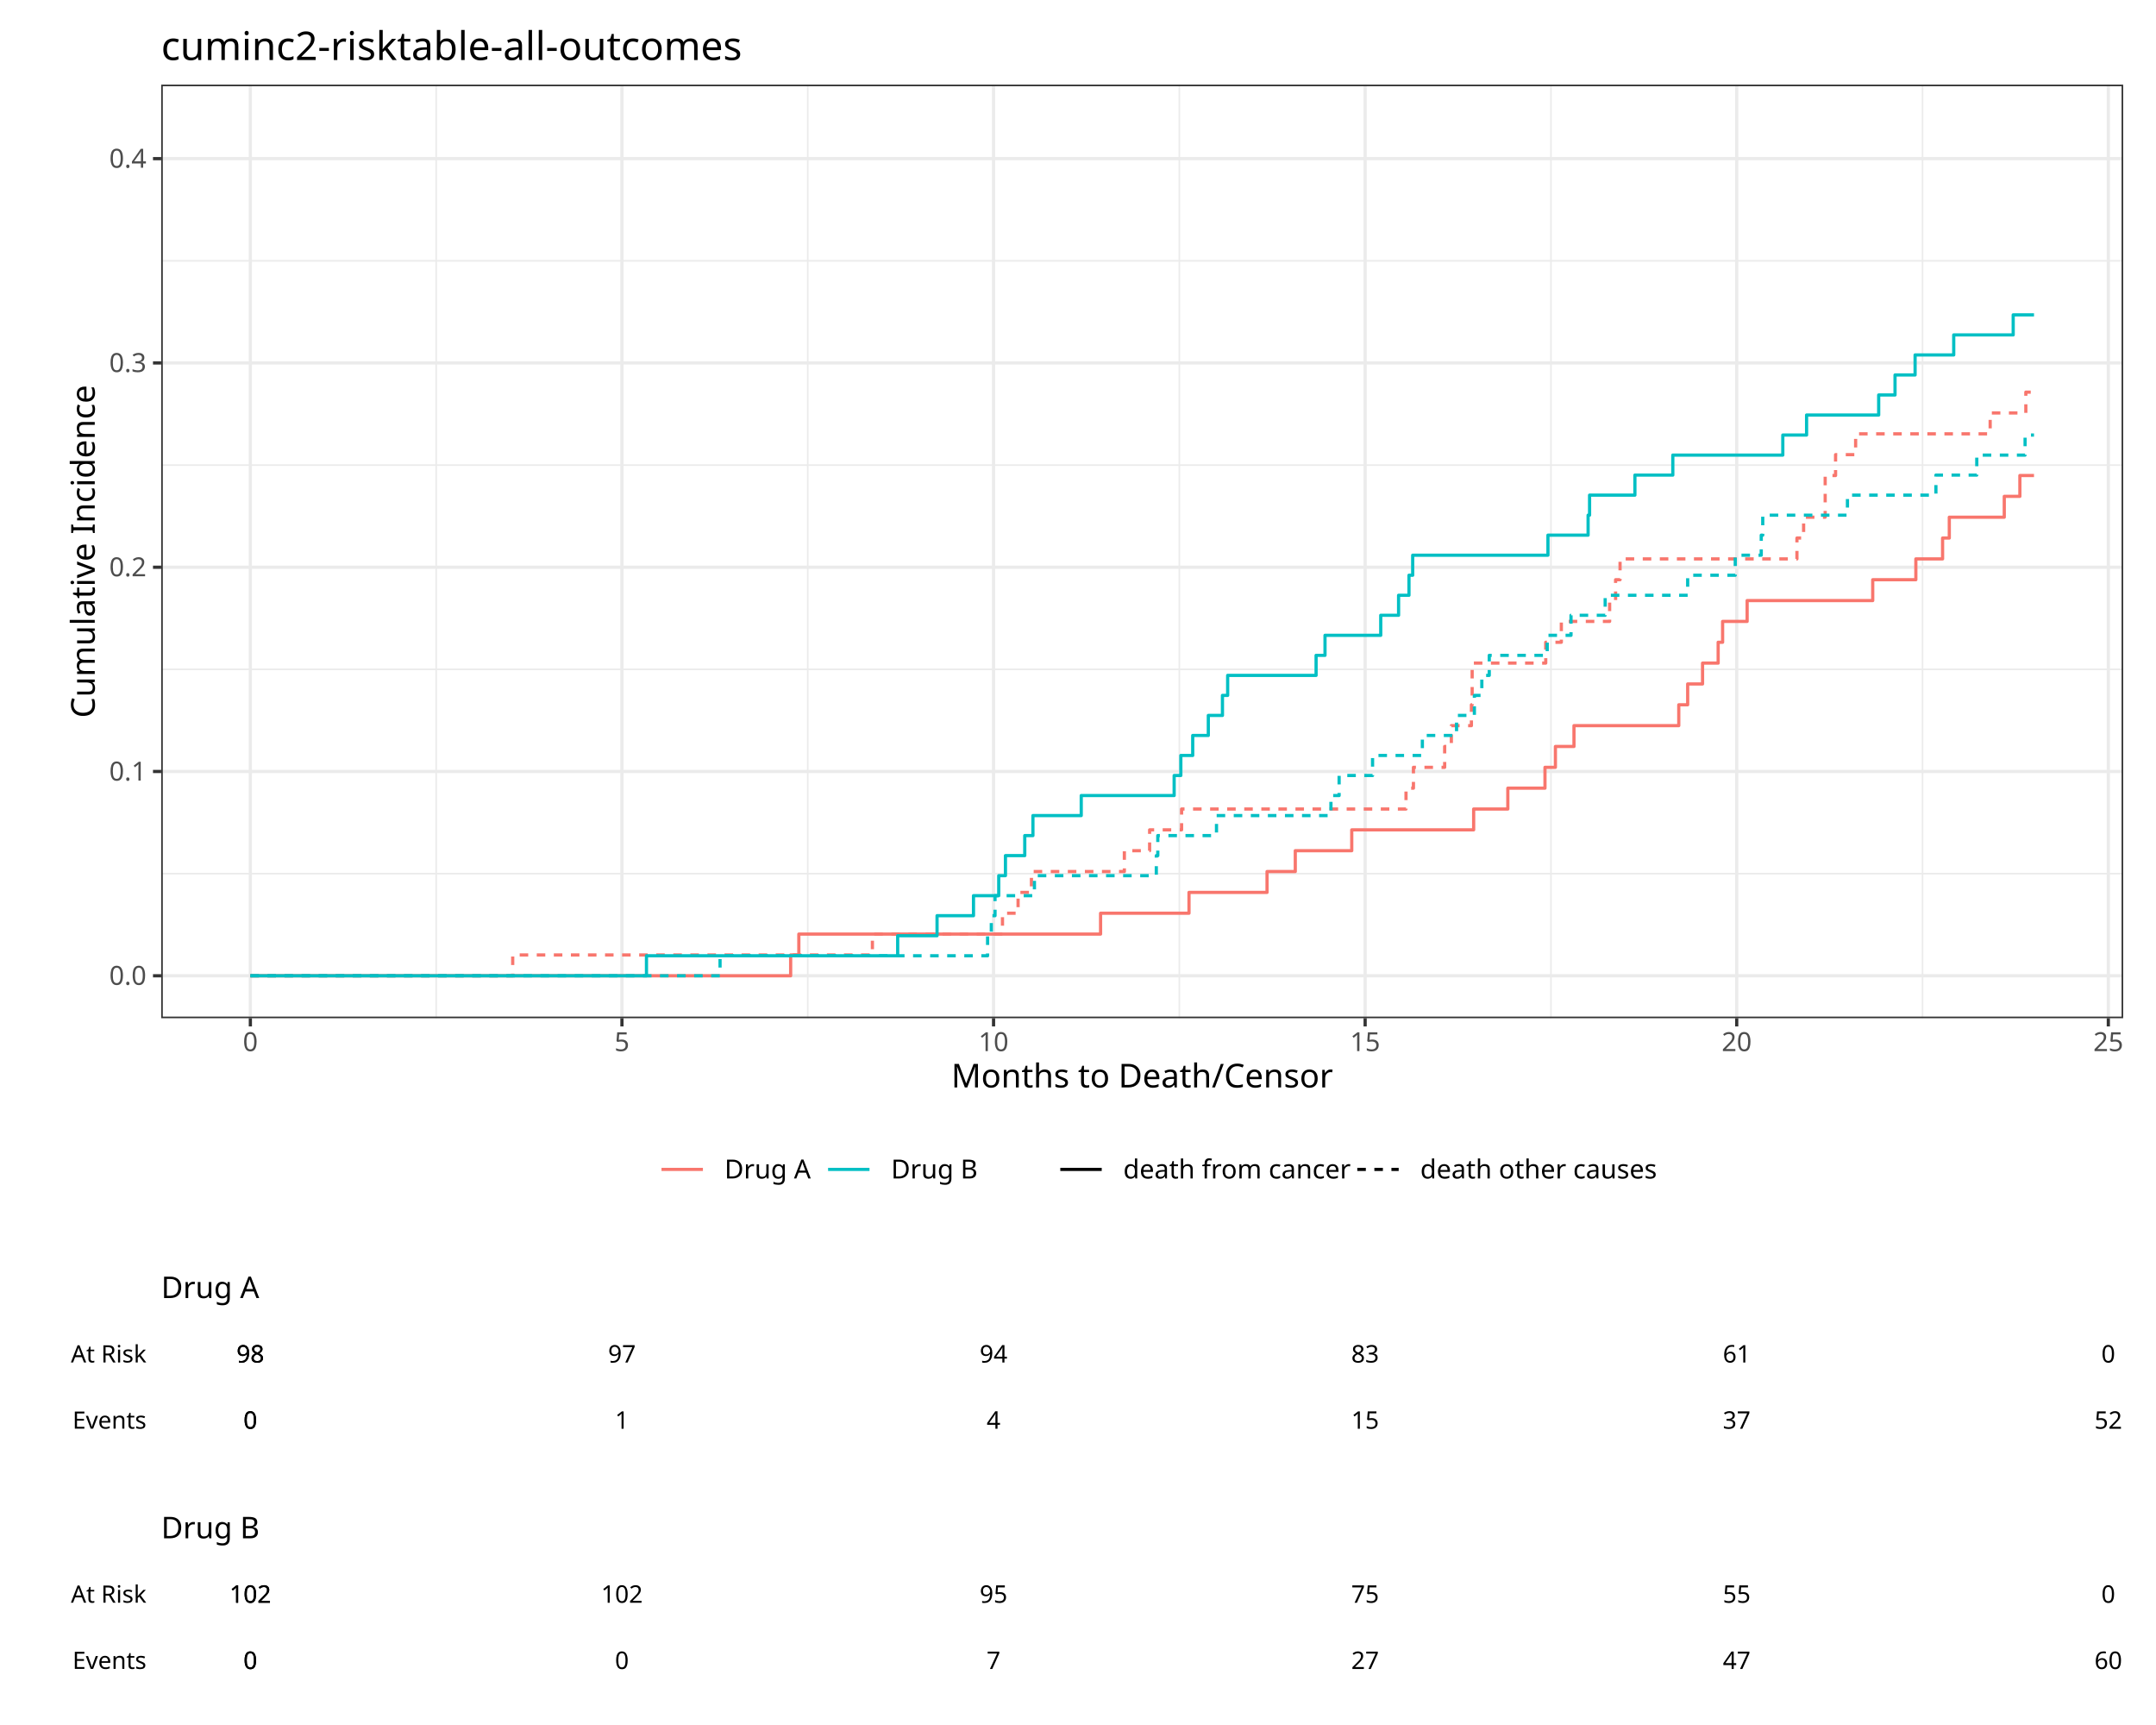
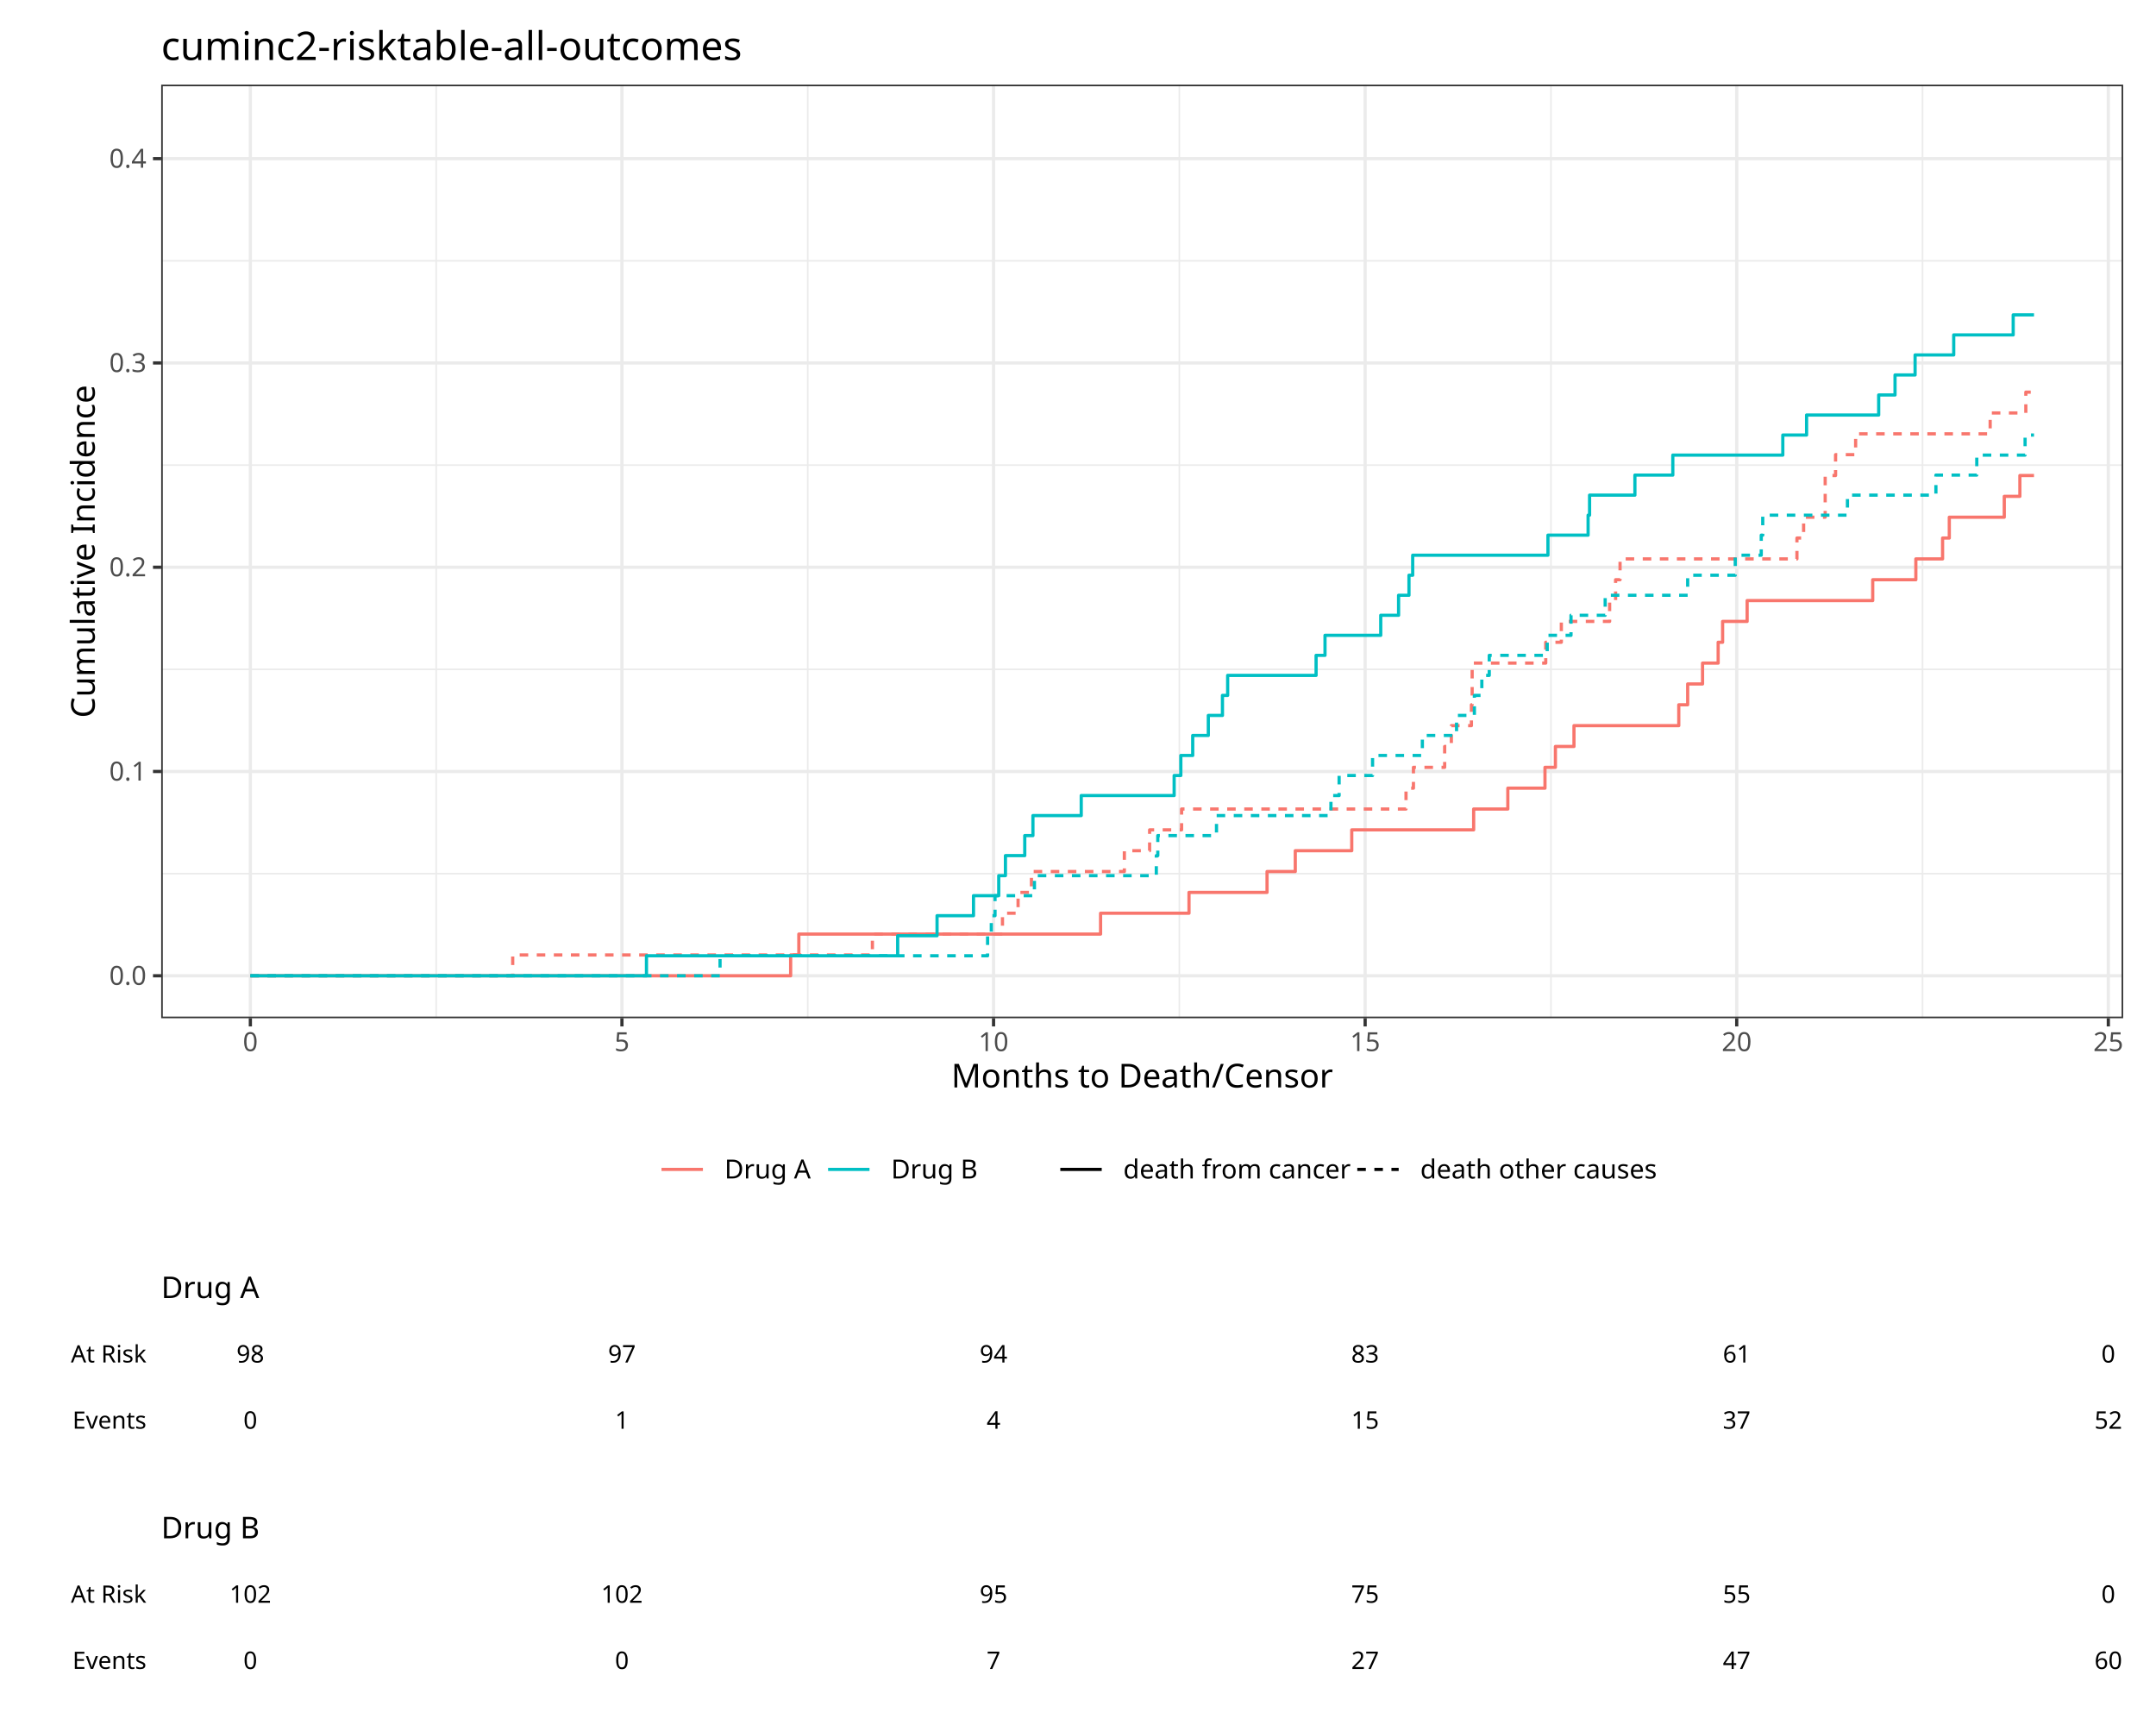
<svg xmlns="http://www.w3.org/2000/svg" class="svglite" data-engine-version="2.0" width="720.00pt" height="576.00pt" viewBox="0 0 720.00 576.00">
  <defs>
    <style type="text/css">
    .svglite line, .svglite polyline, .svglite polygon, .svglite path, .svglite rect, .svglite circle {
      fill: none;
      stroke: #000000;
      stroke-linecap: round;
      stroke-linejoin: round;
      stroke-miterlimit: 10.00;
    }
  </style>
  </defs>
  <rect width="100%" height="100%" style="stroke: none; fill: #FFFFFF;" />
  <defs>
    <clipPath id="cpMC4wMHw3MjAuMDB8MC4wMHw1NzYuMDA=">
      <rect x="0.00" y="0.00" width="720.00" height="576.00" />
    </clipPath>
  </defs>
  <g clip-path="url(#cpMC4wMHw3MjAuMDB8MC4wMHw1NzYuMDA=)">
    <rect x="0.00" y="0.00" width="720.00" height="576.00" style="stroke-width: 1.07; stroke: #FFFFFF; fill: #FFFFFF;" />
  </g>
  <defs>
    <clipPath id="cpNS40OHw3MTQuNTJ8NS40OHw0MTAuMDg=">
      <rect x="5.48" y="5.48" width="709.04" height="404.60" />
    </clipPath>
  </defs>
  <g clip-path="url(#cpNS40OHw3MTQuNTJ8NS40OHw0MTAuMDg=)">
    <rect x="5.48" y="5.48" width="709.04" height="404.60" style="stroke-width: 1.07; stroke: #FFFFFF; fill: #FFFFFF;" />
  </g>
  <g clip-path="url(#cpMC4wMHw3MjAuMDB8MC4wMHw1NzYuMDA=)">
</g>
  <defs>
    <clipPath id="cpNS40OHw3MTQuNTJ8NDEwLjA4fDQ5MC4zMA==">
      <rect x="5.48" y="410.08" width="709.04" height="80.22" />
    </clipPath>
  </defs>
  <g clip-path="url(#cpNS40OHw3MTQuNTJ8NDEwLjA4fDQ5MC4zMA==)">
    <rect x="5.48" y="410.08" width="709.04" height="80.22" style="stroke-width: 1.07; stroke: #FFFFFF; fill: #FFFFFF;" />
  </g>
  <g clip-path="url(#cpMC4wMHw3MjAuMDB8MC4wMHw1NzYuMDA=)">
</g>
  <defs>
    <clipPath id="cpNS40OHw3MTQuNTJ8NDkwLjMwfDU3MC41Mg==">
      <rect x="5.48" y="490.30" width="709.04" height="80.22" />
    </clipPath>
  </defs>
  <g clip-path="url(#cpNS40OHw3MTQuNTJ8NDkwLjMwfDU3MC41Mg==)">
    <rect x="5.48" y="490.30" width="709.04" height="80.22" style="stroke-width: 1.07; stroke: #FFFFFF; fill: #FFFFFF;" />
  </g>
  <g clip-path="url(#cpMC4wMHw3MjAuMDB8MC4wMHw1NzYuMDA=)">
</g>
  <defs>
    <clipPath id="cpMTAuOTZ8NzA5LjA0fDEwLjk2fDQwNC42MA==">
      <rect x="10.96" y="10.96" width="698.08" height="393.64" />
    </clipPath>
  </defs>
  <g clip-path="url(#cpMTAuOTZ8NzA5LjA0fDEwLjk2fDQwNC42MA==)">
</g>
  <g clip-path="url(#cpMC4wMHw3MjAuMDB8MC4wMHw1NzYuMDA=)">
</g>
  <g clip-path="url(#cpNS40OHw3MTQuNTJ8NS40OHw0MTAuMDg=)">
    <rect x="5.48" y="5.48" width="709.04" height="404.60" style="stroke-width: 1.07; stroke: #FFFFFF; fill: #FFFFFF;" />
  </g>
  <defs>
    <clipPath id="cpNTMuODN8NzA5LjA0fDI4LjI2fDM0MC4wMA==">
      <rect x="53.83" y="28.26" width="655.21" height="311.73" />
    </clipPath>
  </defs>
  <g clip-path="url(#cpNTMuODN8NzA5LjA0fDI4LjI2fDM0MC4wMA==)">
    <rect x="53.83" y="28.26" width="655.21" height="311.73" style="stroke-width: 1.07; stroke: none; fill: #FFFFFF;" />
    <polyline points="53.83,291.72 709.04,291.72 " style="stroke-width: 0.53; stroke: #EBEBEB; stroke-linecap: butt;" />
    <polyline points="53.83,223.51 709.04,223.51 " style="stroke-width: 0.53; stroke: #EBEBEB; stroke-linecap: butt;" />
    <polyline points="53.83,155.30 709.04,155.30 " style="stroke-width: 0.53; stroke: #EBEBEB; stroke-linecap: butt;" />
    <polyline points="53.83,87.09 709.04,87.09 " style="stroke-width: 0.53; stroke: #EBEBEB; stroke-linecap: butt;" />
    <polyline points="145.66,340.00 145.66,28.26 " style="stroke-width: 0.53; stroke: #EBEBEB; stroke-linecap: butt;" />
    <polyline points="269.75,340.00 269.75,28.26 " style="stroke-width: 0.53; stroke: #EBEBEB; stroke-linecap: butt;" />
    <polyline points="393.84,340.00 393.84,28.26 " style="stroke-width: 0.53; stroke: #EBEBEB; stroke-linecap: butt;" />
    <polyline points="517.94,340.00 517.94,28.26 " style="stroke-width: 0.53; stroke: #EBEBEB; stroke-linecap: butt;" />
    <polyline points="642.03,340.00 642.03,28.26 " style="stroke-width: 0.53; stroke: #EBEBEB; stroke-linecap: butt;" />
    <polyline points="53.83,325.83 709.04,325.83 " style="stroke-width: 1.07; stroke: #EBEBEB; stroke-linecap: butt;" />
    <polyline points="53.83,257.61 709.04,257.61 " style="stroke-width: 1.07; stroke: #EBEBEB; stroke-linecap: butt;" />
    <polyline points="53.83,189.40 709.04,189.40 " style="stroke-width: 1.07; stroke: #EBEBEB; stroke-linecap: butt;" />
    <polyline points="53.83,121.19 709.04,121.19 " style="stroke-width: 1.07; stroke: #EBEBEB; stroke-linecap: butt;" />
    <polyline points="53.83,52.98 709.04,52.98 " style="stroke-width: 1.07; stroke: #EBEBEB; stroke-linecap: butt;" />
    <polyline points="83.61,340.00 83.61,28.26 " style="stroke-width: 1.07; stroke: #EBEBEB; stroke-linecap: butt;" />
    <polyline points="207.70,340.00 207.70,28.26 " style="stroke-width: 1.07; stroke: #EBEBEB; stroke-linecap: butt;" />
    <polyline points="331.80,340.00 331.80,28.26 " style="stroke-width: 1.07; stroke: #EBEBEB; stroke-linecap: butt;" />
    <polyline points="455.89,340.00 455.89,28.26 " style="stroke-width: 1.07; stroke: #EBEBEB; stroke-linecap: butt;" />
    <polyline points="579.98,340.00 579.98,28.26 " style="stroke-width: 1.07; stroke: #EBEBEB; stroke-linecap: butt;" />
    <polyline points="704.08,340.00 704.08,28.26 " style="stroke-width: 1.07; stroke: #EBEBEB; stroke-linecap: butt;" />
    <polyline points="83.61,325.83 171.22,325.83 171.22,325.83 264.04,325.83 264.04,318.87 266.77,318.87 266.77,311.90 291.34,311.90 291.34,311.90 334.78,311.90 334.78,311.90 339.99,311.90 339.99,311.90 344.45,311.90 344.45,311.90 367.54,311.90 367.54,304.94 375.48,304.94 375.48,304.94 383.92,304.94 383.92,304.94 394.59,304.94 394.59,304.94 397.07,304.94 397.07,297.98 423.13,297.98 423.13,291.02 432.56,291.02 432.56,284.06 451.42,284.06 451.42,277.10 469.54,277.10 469.54,277.10 472.02,277.10 472.02,277.10 482.45,277.10 482.45,277.10 484.68,277.10 484.68,277.10 491.38,277.10 491.38,277.10 491.63,277.10 491.63,277.10 492.13,277.10 492.13,270.14 503.54,270.14 503.54,263.18 515.95,263.18 515.95,256.22 516.20,256.22 516.20,256.22 519.43,256.22 519.43,249.26 521.41,249.26 521.41,249.26 525.63,249.26 525.63,242.30 537.54,242.30 537.54,242.30 539.53,242.30 539.53,242.30 541.02,242.30 541.02,242.30 560.63,242.30 560.63,235.34 563.60,235.34 563.60,228.38 568.57,228.38 568.57,221.42 573.78,221.42 573.78,214.46 575.27,214.46 575.27,207.50 583.46,207.50 583.46,200.54 600.09,200.54 600.09,200.54 602.32,200.54 602.32,200.54 609.52,200.54 609.52,200.54 612.99,200.54 612.99,200.54 619.69,200.54 619.69,200.54 625.40,200.54 625.40,193.58 639.80,193.58 639.80,186.62 648.73,186.62 648.73,179.66 650.97,179.66 650.97,172.70 664.62,172.70 664.62,172.70 669.33,172.70 669.33,165.74 674.54,165.74 674.54,158.78 676.53,158.78 676.53,158.78 679.26,158.78 679.26,158.78 " style="stroke-width: 1.07; stroke: #F8766D; stroke-linecap: butt;" />
    <polyline points="83.61,325.83 171.22,325.83 171.22,318.87 264.04,318.87 264.04,318.87 266.77,318.87 266.77,318.87 291.34,318.87 291.34,311.90 334.78,311.90 334.78,304.94 339.99,304.94 339.99,297.98 344.45,297.98 344.45,291.02 367.54,291.02 367.54,291.02 375.48,291.02 375.48,284.06 383.92,284.06 383.92,277.10 394.59,277.10 394.59,270.14 397.07,270.14 397.07,270.14 423.13,270.14 423.13,270.14 432.56,270.14 432.56,270.14 451.42,270.14 451.42,270.14 469.54,270.14 469.54,263.18 472.02,263.18 472.02,256.22 482.45,256.22 482.45,249.26 484.68,249.26 484.68,242.30 491.38,242.30 491.38,235.34 491.63,235.34 491.63,221.42 492.13,221.42 492.13,221.42 503.54,221.42 503.54,221.42 515.95,221.42 515.95,221.42 516.20,221.42 516.20,214.46 519.43,214.46 519.43,214.46 521.41,214.46 521.41,207.50 525.63,207.50 525.63,207.50 537.54,207.50 537.54,200.54 539.53,200.54 539.53,193.58 541.02,193.58 541.02,186.62 560.63,186.62 560.63,186.62 563.60,186.62 563.60,186.62 568.57,186.62 568.57,186.62 573.78,186.62 573.78,186.62 575.27,186.62 575.27,186.62 583.46,186.62 583.46,186.62 600.09,186.62 600.09,179.66 602.32,179.66 602.32,172.70 609.52,172.70 609.52,158.78 612.99,158.78 612.99,151.82 619.69,151.82 619.69,144.86 625.40,144.86 625.40,144.86 639.80,144.86 639.80,144.86 648.73,144.86 648.73,144.86 650.97,144.86 650.97,144.86 664.62,144.86 664.62,137.90 669.33,137.90 669.33,137.90 674.54,137.90 674.54,137.90 676.53,137.90 676.53,130.94 679.26,130.94 679.26,130.94 " style="stroke-width: 1.07; stroke: #F8766D; stroke-dasharray: 2.85,2.85; stroke-linecap: butt;" />
    <polyline points="83.61,325.83 215.89,325.83 215.89,319.14 240.46,319.14 240.46,319.14 299.78,319.14 299.78,312.45 312.93,312.45 312.93,305.76 325.10,305.76 325.10,299.08 329.81,299.08 329.81,299.08 331.05,299.08 331.05,299.08 332.29,299.08 332.29,299.08 333.53,299.08 333.53,292.39 335.77,292.39 335.77,285.70 342.22,285.70 342.22,279.01 344.95,279.01 344.95,272.33 345.45,272.33 345.45,272.33 361.08,272.33 361.08,265.64 386.15,265.64 386.15,265.64 386.65,265.64 386.65,265.64 392.11,265.64 392.11,258.95 394.34,258.95 394.34,252.26 398.31,252.26 398.31,245.58 403.52,245.58 403.52,238.89 406.25,238.89 406.25,238.89 408.24,238.89 408.24,232.20 409.98,232.20 409.98,225.52 439.51,225.52 439.51,218.83 442.49,218.83 442.49,212.14 444.47,212.14 444.47,212.14 447.20,212.14 447.20,212.14 458.37,212.14 458.37,212.14 461.10,212.14 461.10,205.45 467.06,205.45 467.06,198.77 470.53,198.77 470.53,192.08 471.77,192.08 471.77,185.39 475.00,185.39 475.00,185.39 486.42,185.39 486.42,185.39 492.37,185.39 492.37,185.39 494.86,185.39 494.86,185.39 497.34,185.39 497.34,185.39 516.70,185.39 516.70,185.39 516.94,185.39 516.94,178.70 524.64,178.70 524.64,178.70 530.35,178.70 530.35,172.02 530.84,172.02 530.84,165.33 536.05,165.33 536.05,165.33 545.98,165.33 545.98,158.64 558.64,158.64 558.64,151.96 563.60,151.96 563.60,151.96 579.49,151.96 579.49,151.96 588.17,151.96 588.17,151.96 588.67,151.96 588.67,151.96 595.37,151.96 595.37,145.27 603.31,145.27 603.31,138.58 616.96,138.58 616.96,138.58 627.39,138.58 627.39,131.89 632.85,131.89 632.85,125.21 639.55,125.21 639.55,118.52 646.50,118.52 646.50,118.52 652.45,118.52 652.45,111.83 660.15,111.83 660.15,111.83 672.31,111.83 672.31,105.14 676.28,105.14 676.28,105.14 679.26,105.14 679.26,105.14 " style="stroke-width: 1.07; stroke: #00BFC4; stroke-linecap: butt;" />
    <polyline points="83.61,325.83 215.89,325.83 215.89,325.83 240.46,325.83 240.46,319.14 299.78,319.14 299.78,319.14 312.93,319.14 312.93,319.14 325.10,319.14 325.10,319.14 329.81,319.14 329.81,312.45 331.05,312.45 331.05,305.76 332.29,305.76 332.29,299.08 333.53,299.08 333.53,299.08 335.77,299.08 335.77,299.08 342.22,299.08 342.22,299.08 344.95,299.08 344.95,299.08 345.45,299.08 345.45,292.39 361.08,292.39 361.08,292.39 386.15,292.39 386.15,285.70 386.65,285.70 386.65,279.01 392.11,279.01 392.11,279.01 394.34,279.01 394.34,279.01 398.31,279.01 398.31,279.01 403.52,279.01 403.52,279.01 406.25,279.01 406.25,272.33 408.24,272.33 408.24,272.33 409.98,272.33 409.98,272.33 439.51,272.33 439.51,272.33 442.49,272.33 442.49,272.33 444.47,272.33 444.47,265.64 447.20,265.64 447.20,258.95 458.37,258.95 458.37,252.26 461.10,252.26 461.10,252.26 467.06,252.26 467.06,252.26 470.53,252.26 470.53,252.26 471.77,252.26 471.77,252.26 475.00,252.26 475.00,245.58 486.42,245.58 486.42,238.89 492.37,238.89 492.37,232.20 494.86,232.20 494.86,225.52 497.34,225.52 497.34,218.83 516.70,218.83 516.70,212.14 516.94,212.14 516.94,212.14 524.64,212.14 524.64,205.45 530.35,205.45 530.35,205.45 530.84,205.45 530.84,205.45 536.05,205.45 536.05,198.77 545.98,198.77 545.98,198.77 558.64,198.77 558.64,198.77 563.60,198.77 563.60,192.08 579.49,192.08 579.49,185.39 588.17,185.39 588.17,178.70 588.67,178.70 588.67,172.02 595.37,172.02 595.37,172.02 603.31,172.02 603.31,172.02 616.96,172.02 616.96,165.33 627.39,165.33 627.39,165.33 632.85,165.33 632.85,165.33 639.55,165.33 639.55,165.33 646.50,165.33 646.50,158.64 652.45,158.64 652.45,158.64 660.15,158.64 660.15,151.96 672.31,151.96 672.31,151.96 676.28,151.96 676.28,145.27 679.26,145.27 679.26,145.27 " style="stroke-width: 1.07; stroke: #00BFC4; stroke-dasharray: 2.85,2.85; stroke-linecap: butt;" />
    <rect x="53.83" y="28.26" width="655.21" height="311.73" style="stroke-width: 1.07; stroke: #333333;" />
  </g>
  <g clip-path="url(#cpNS40OHw3MTQuNTJ8NS40OHw0MTAuMDg=)">
</g>
  <g clip-path="url(#cpMC4wMHw3MjAuMDB8MC4wMHw1NzYuMDA=)">
</g>
  <g clip-path="url(#cpNS40OHw3MTQuNTJ8NS40OHw0MTAuMDg=)">
</g>
  <g clip-path="url(#cpMC4wMHw3MjAuMDB8MC4wMHw1NzYuMDA=)">
</g>
  <g clip-path="url(#cpNS40OHw3MTQuNTJ8NS40OHw0MTAuMDg=)">
</g>
  <g clip-path="url(#cpMC4wMHw3MjAuMDB8MC4wMHw1NzYuMDA=)">
</g>
  <g clip-path="url(#cpNS40OHw3MTQuNTJ8NS40OHw0MTAuMDg=)">
</g>
  <g clip-path="url(#cpMC4wMHw3MjAuMDB8MC4wMHw1NzYuMDA=)">
</g>
  <g clip-path="url(#cpNS40OHw3MTQuNTJ8NS40OHw0MTAuMDg=)">
</g>
  <g clip-path="url(#cpMC4wMHw3MjAuMDB8MC4wMHw1NzYuMDA=)">
</g>
  <g clip-path="url(#cpNS40OHw3MTQuNTJ8NS40OHw0MTAuMDg=)">
</g>
  <g clip-path="url(#cpMC4wMHw3MjAuMDB8MC4wMHw1NzYuMDA=)">
    <text x="48.90" y="328.85" text-anchor="end" style="font-size: 8.80px; fill: #4D4D4D; font-family: sans;" textLength="12.23px" lengthAdjust="spacingAndGlyphs">0.0</text>
    <text x="48.90" y="260.64" text-anchor="end" style="font-size: 8.80px; fill: #4D4D4D; font-family: sans;" textLength="12.23px" lengthAdjust="spacingAndGlyphs">0.1</text>
    <text x="48.90" y="192.43" text-anchor="end" style="font-size: 8.80px; fill: #4D4D4D; font-family: sans;" textLength="12.23px" lengthAdjust="spacingAndGlyphs">0.2</text>
    <text x="48.90" y="124.22" text-anchor="end" style="font-size: 8.80px; fill: #4D4D4D; font-family: sans;" textLength="12.23px" lengthAdjust="spacingAndGlyphs">0.3</text>
    <text x="48.90" y="56.01" text-anchor="end" style="font-size: 8.80px; fill: #4D4D4D; font-family: sans;" textLength="12.23px" lengthAdjust="spacingAndGlyphs">0.4</text>
    <polyline points="51.09,325.83 53.83,325.83 " style="stroke-width: 1.07; stroke: #333333; stroke-linecap: butt;" />
    <polyline points="51.09,257.61 53.83,257.61 " style="stroke-width: 1.07; stroke: #333333; stroke-linecap: butt;" />
    <polyline points="51.09,189.40 53.83,189.40 " style="stroke-width: 1.07; stroke: #333333; stroke-linecap: butt;" />
    <polyline points="51.09,121.19 53.83,121.19 " style="stroke-width: 1.07; stroke: #333333; stroke-linecap: butt;" />
    <polyline points="51.09,52.98 53.83,52.98 " style="stroke-width: 1.07; stroke: #333333; stroke-linecap: butt;" />
  </g>
  <g clip-path="url(#cpNS40OHw3MTQuNTJ8NS40OHw0MTAuMDg=)">
</g>
  <g clip-path="url(#cpMC4wMHw3MjAuMDB8MC4wMHw1NzYuMDA=)">
</g>
  <g clip-path="url(#cpNS40OHw3MTQuNTJ8NS40OHw0MTAuMDg=)">
</g>
  <g clip-path="url(#cpMC4wMHw3MjAuMDB8MC4wMHw1NzYuMDA=)">
    <polyline points="83.61,342.73 83.61,340.00 " style="stroke-width: 1.07; stroke: #333333; stroke-linecap: butt;" />
    <polyline points="207.70,342.73 207.70,340.00 " style="stroke-width: 1.07; stroke: #333333; stroke-linecap: butt;" />
    <polyline points="331.80,342.73 331.80,340.00 " style="stroke-width: 1.07; stroke: #333333; stroke-linecap: butt;" />
    <polyline points="455.89,342.73 455.89,340.00 " style="stroke-width: 1.07; stroke: #333333; stroke-linecap: butt;" />
    <polyline points="579.98,342.73 579.98,340.00 " style="stroke-width: 1.07; stroke: #333333; stroke-linecap: butt;" />
    <polyline points="704.08,342.73 704.08,340.00 " style="stroke-width: 1.07; stroke: #333333; stroke-linecap: butt;" />
    <text x="83.61" y="350.98" text-anchor="middle" style="font-size: 8.80px; fill: #4D4D4D; font-family: sans;" textLength="4.89px" lengthAdjust="spacingAndGlyphs">0</text>
    <text x="207.70" y="350.98" text-anchor="middle" style="font-size: 8.80px; fill: #4D4D4D; font-family: sans;" textLength="4.89px" lengthAdjust="spacingAndGlyphs">5</text>
    <text x="331.80" y="350.98" text-anchor="middle" style="font-size: 8.80px; fill: #4D4D4D; font-family: sans;" textLength="9.79px" lengthAdjust="spacingAndGlyphs">10</text>
    <text x="455.89" y="350.98" text-anchor="middle" style="font-size: 8.80px; fill: #4D4D4D; font-family: sans;" textLength="9.79px" lengthAdjust="spacingAndGlyphs">15</text>
    <text x="579.98" y="350.98" text-anchor="middle" style="font-size: 8.80px; fill: #4D4D4D; font-family: sans;" textLength="9.79px" lengthAdjust="spacingAndGlyphs">20</text>
    <text x="704.08" y="350.98" text-anchor="middle" style="font-size: 8.80px; fill: #4D4D4D; font-family: sans;" textLength="9.79px" lengthAdjust="spacingAndGlyphs">25</text>
  </g>
  <g clip-path="url(#cpNS40OHw3MTQuNTJ8NS40OHw0MTAuMDg=)">
</g>
  <g clip-path="url(#cpMC4wMHw3MjAuMDB8MC4wMHw1NzYuMDA=)">
</g>
  <g clip-path="url(#cpNS40OHw3MTQuNTJ8NS40OHw0MTAuMDg=)">
</g>
  <g clip-path="url(#cpMC4wMHw3MjAuMDB8MC4wMHw1NzYuMDA=)">
    <text x="381.43" y="363.12" text-anchor="middle" style="font-size: 11.00px; font-family: sans;" textLength="119.25px" lengthAdjust="spacingAndGlyphs">Months to Death/Censor</text>
  </g>
  <g clip-path="url(#cpNS40OHw3MTQuNTJ8NS40OHw0MTAuMDg=)">
</g>
  <g clip-path="url(#cpMC4wMHw3MjAuMDB8MC4wMHw1NzYuMDA=)">
    <text transform="translate(31.64,184.13) rotate(-90)" text-anchor="middle" style="font-size: 11.00px; font-family: sans;" textLength="105.18px" lengthAdjust="spacingAndGlyphs">Cumulative Incidence</text>
  </g>
  <g clip-path="url(#cpNS40OHw3MTQuNTJ8NS40OHw0MTAuMDg=)">
</g>
  <g clip-path="url(#cpMC4wMHw3MjAuMDB8MC4wMHw1NzYuMDA=)">
</g>
  <g clip-path="url(#cpNS40OHw3MTQuNTJ8NS40OHw0MTAuMDg=)">
</g>
  <g clip-path="url(#cpMC4wMHw3MjAuMDB8MC4wMHw1NzYuMDA=)">
    <rect x="208.22" y="376.36" width="122.22" height="28.24" style="stroke-width: 1.07; stroke: none; fill: #FFFFFF;" />
    <rect x="219.18" y="381.84" width="17.28" height="17.28" style="stroke-width: 1.07; stroke: none; fill: #FFFFFF;" />
    <line x1="220.91" y1="390.48" x2="234.74" y2="390.48" style="stroke-width: 1.07; stroke: #F8766D; stroke-linecap: butt;" />
    <rect x="274.82" y="381.84" width="17.28" height="17.28" style="stroke-width: 1.07; stroke: none; fill: #FFFFFF;" />
    <line x1="276.54" y1="390.48" x2="290.37" y2="390.48" style="stroke-width: 1.07; stroke: #00BFC4; stroke-linecap: butt;" />
    <text x="241.94" y="393.51" style="font-size: 8.80px; font-family: sans;" textLength="27.39px" lengthAdjust="spacingAndGlyphs">Drug A</text>
    <text x="297.57" y="393.51" style="font-size: 8.80px; font-family: sans;" textLength="27.39px" lengthAdjust="spacingAndGlyphs">Drug B</text>
    <rect x="341.41" y="376.36" width="213.24" height="28.24" style="stroke-width: 1.07; stroke: none; fill: #FFFFFF;" />
    <rect x="352.36" y="381.84" width="17.28" height="17.28" style="stroke-width: 1.07; stroke: none; fill: #FFFFFF;" />
    <line x1="354.09" y1="390.48" x2="367.92" y2="390.48" style="stroke-width: 1.07; stroke-linecap: butt;" />
    <rect x="451.54" y="381.84" width="17.28" height="17.28" style="stroke-width: 1.07; stroke: none; fill: #FFFFFF;" />
    <line x1="453.27" y1="390.48" x2="467.09" y2="390.48" style="stroke-width: 1.07; stroke-dasharray: 2.85,2.85; stroke-linecap: butt;" />
    <text x="375.12" y="393.51" style="font-size: 8.80px; font-family: sans;" textLength="70.94px" lengthAdjust="spacingAndGlyphs">death from cancer</text>
    <text x="474.30" y="393.51" style="font-size: 8.80px; font-family: sans;" textLength="74.87px" lengthAdjust="spacingAndGlyphs">death other causes</text>
  </g>
  <g clip-path="url(#cpNS40OHw3MTQuNTJ8NS40OHw0MTAuMDg=)">
</g>
  <g clip-path="url(#cpMC4wMHw3MjAuMDB8MC4wMHw1NzYuMDA=)">
</g>
  <g clip-path="url(#cpNS40OHw3MTQuNTJ8NS40OHw0MTAuMDg=)">
</g>
  <g clip-path="url(#cpMC4wMHw3MjAuMDB8MC4wMHw1NzYuMDA=)">
    <text x="53.83" y="20.04" style="font-size: 13.20px; font-family: sans;" textLength="181.96px" lengthAdjust="spacingAndGlyphs">cuminc2-risktable-all-outcomes</text>
  </g>
  <g clip-path="url(#cpNS40OHw3MTQuNTJ8NS40OHw0MTAuMDg=)">
</g>
  <g clip-path="url(#cpMC4wMHw3MjAuMDB8MC4wMHw1NzYuMDA=)">
</g>
  <g clip-path="url(#cpNS40OHw3MTQuNTJ8NS40OHw0MTAuMDg=)">
</g>
  <g clip-path="url(#cpMC4wMHw3MjAuMDB8MC4wMHw1NzYuMDA=)">
</g>
  <g clip-path="url(#cpNS40OHw3MTQuNTJ8NS40OHw0MTAuMDg=)">
</g>
  <g clip-path="url(#cpMC4wMHw3MjAuMDB8MC4wMHw1NzYuMDA=)">
</g>
  <defs>
    <clipPath id="cpMTAuOTZ8NzA5LjA0fDEwLjk2fDEwLjk2">
      <rect x="10.96" y="10.96" width="698.08" height="0.00" />
    </clipPath>
  </defs>
  <g clip-path="url(#cpMTAuOTZ8NzA5LjA0fDEwLjk2fDEwLjk2)">
</g>
  <g clip-path="url(#cpMC4wMHw3MjAuMDB8MC4wMHw1NzYuMDA=)">
</g>
  <g clip-path="url(#cpMTAuOTZ8NzA5LjA0fDEwLjk2fDEwLjk2)">
</g>
  <g clip-path="url(#cpMC4wMHw3MjAuMDB8MC4wMHw1NzYuMDA=)">
</g>
  <defs>
    <clipPath id="cpMTAuOTZ8NzA5LjA0fDQwNC42MHw0MDQuNjA=">
      <rect x="10.96" y="404.60" width="698.08" height="0.00" />
    </clipPath>
  </defs>
  <g clip-path="url(#cpMTAuOTZ8NzA5LjA0fDQwNC42MHw0MDQuNjA=)">
</g>
  <g clip-path="url(#cpMC4wMHw3MjAuMDB8MC4wMHw1NzYuMDA=)">
</g>
  <defs>
    <clipPath id="cpMTAuOTZ8NzA5LjA0fDQxNS41Nnw0ODQuODI=">
      <rect x="10.96" y="415.56" width="698.08" height="69.26" />
    </clipPath>
  </defs>
  <g clip-path="url(#cpMTAuOTZ8NzA5LjA0fDQxNS41Nnw0ODQuODI=)">
</g>
  <g clip-path="url(#cpMC4wMHw3MjAuMDB8MC4wMHw1NzYuMDA=)">
</g>
  <g clip-path="url(#cpNS40OHw3MTQuNTJ8NDEwLjA4fDQ5MC4zMA==)">
    <rect x="5.48" y="410.08" width="709.04" height="80.22" style="stroke-width: 1.07; stroke: #FFFFFF; fill: #FFFFFF;" />
  </g>
  <defs>
    <clipPath id="cpNTMuODN8NzA5LjA0fDQzOC45Mnw0ODcuNTY=">
      <rect x="53.83" y="438.92" width="655.21" height="48.64" />
    </clipPath>
  </defs>
  <g clip-path="url(#cpNTMuODN8NzA5LjA0fDQzOC45Mnw0ODcuNTY=)">
    <rect x="53.83" y="438.92" width="655.21" height="48.64" style="stroke-width: 1.07; stroke: none; fill: #FFFFFF;" />
    <text x="83.61" y="477.08" text-anchor="middle" style="font-size: 8.11px; font-family: sans;" textLength="4.51px" lengthAdjust="spacingAndGlyphs">0</text>
    <text x="83.61" y="454.97" text-anchor="middle" style="font-size: 8.11px; font-family: sans;" textLength="9.02px" lengthAdjust="spacingAndGlyphs">98</text>
-     <text x="83.61" y="477.08" text-anchor="middle" style="font-size: 8.11px; font-family: sans;" textLength="4.51px" lengthAdjust="spacingAndGlyphs">0</text>
-     <text x="83.61" y="454.97" text-anchor="middle" style="font-size: 8.11px; font-family: sans;" textLength="9.02px" lengthAdjust="spacingAndGlyphs">98</text>
    <text x="207.70" y="477.08" text-anchor="middle" style="font-size: 8.11px; font-family: sans;" textLength="4.51px" lengthAdjust="spacingAndGlyphs">1</text>
    <text x="207.70" y="454.97" text-anchor="middle" style="font-size: 8.11px; font-family: sans;" textLength="9.02px" lengthAdjust="spacingAndGlyphs">97</text>
    <text x="331.80" y="477.08" text-anchor="middle" style="font-size: 8.11px; font-family: sans;" textLength="4.51px" lengthAdjust="spacingAndGlyphs">4</text>
    <text x="331.80" y="454.97" text-anchor="middle" style="font-size: 8.11px; font-family: sans;" textLength="9.02px" lengthAdjust="spacingAndGlyphs">94</text>
    <text x="455.89" y="477.08" text-anchor="middle" style="font-size: 8.11px; font-family: sans;" textLength="9.02px" lengthAdjust="spacingAndGlyphs">15</text>
    <text x="455.89" y="454.97" text-anchor="middle" style="font-size: 8.11px; font-family: sans;" textLength="9.02px" lengthAdjust="spacingAndGlyphs">83</text>
    <text x="579.98" y="477.08" text-anchor="middle" style="font-size: 8.11px; font-family: sans;" textLength="9.02px" lengthAdjust="spacingAndGlyphs">37</text>
    <text x="579.98" y="454.97" text-anchor="middle" style="font-size: 8.11px; font-family: sans;" textLength="9.02px" lengthAdjust="spacingAndGlyphs">61</text>
    <text x="704.08" y="477.08" text-anchor="middle" style="font-size: 8.11px; font-family: sans;" textLength="9.02px" lengthAdjust="spacingAndGlyphs">52</text>
    <text x="704.08" y="454.97" text-anchor="middle" style="font-size: 8.11px; font-family: sans;" textLength="4.51px" lengthAdjust="spacingAndGlyphs">0</text>
  </g>
  <g clip-path="url(#cpNS40OHw3MTQuNTJ8NDEwLjA4fDQ5MC4zMA==)">
</g>
  <g clip-path="url(#cpMC4wMHw3MjAuMDB8MC4wMHw1NzYuMDA=)">
</g>
  <g clip-path="url(#cpNS40OHw3MTQuNTJ8NDEwLjA4fDQ5MC4zMA==)">
</g>
  <g clip-path="url(#cpMC4wMHw3MjAuMDB8MC4wMHw1NzYuMDA=)">
</g>
  <g clip-path="url(#cpNS40OHw3MTQuNTJ8NDEwLjA4fDQ5MC4zMA==)">
</g>
  <g clip-path="url(#cpMC4wMHw3MjAuMDB8MC4wMHw1NzYuMDA=)">
</g>
  <g clip-path="url(#cpNS40OHw3MTQuNTJ8NDEwLjA4fDQ5MC4zMA==)">
</g>
  <g clip-path="url(#cpMC4wMHw3MjAuMDB8MC4wMHw1NzYuMDA=)">
</g>
  <g clip-path="url(#cpNS40OHw3MTQuNTJ8NDEwLjA4fDQ5MC4zMA==)">
</g>
  <g clip-path="url(#cpMC4wMHw3MjAuMDB8MC4wMHw1NzYuMDA=)">
</g>
  <g clip-path="url(#cpNS40OHw3MTQuNTJ8NDEwLjA4fDQ5MC4zMA==)">
</g>
  <g clip-path="url(#cpMC4wMHw3MjAuMDB8MC4wMHw1NzYuMDA=)">
    <text x="48.90" y="477.05" text-anchor="end" style="font-size: 8.00px; font-family: sans;" textLength="24.47px" lengthAdjust="spacingAndGlyphs">Events</text>
    <text x="48.90" y="454.94" text-anchor="end" style="font-size: 8.00px; font-family: sans;" textLength="25.34px" lengthAdjust="spacingAndGlyphs">At Risk</text>
  </g>
  <g clip-path="url(#cpNS40OHw3MTQuNTJ8NDEwLjA4fDQ5MC4zMA==)">
</g>
  <g clip-path="url(#cpMC4wMHw3MjAuMDB8MC4wMHw1NzYuMDA=)">
</g>
  <g clip-path="url(#cpNS40OHw3MTQuNTJ8NDEwLjA4fDQ5MC4zMA==)">
</g>
  <g clip-path="url(#cpMC4wMHw3MjAuMDB8MC4wMHw1NzYuMDA=)">
</g>
  <g clip-path="url(#cpNS40OHw3MTQuNTJ8NDEwLjA4fDQ5MC4zMA==)">
</g>
  <g clip-path="url(#cpMC4wMHw3MjAuMDB8MC4wMHw1NzYuMDA=)">
</g>
  <g clip-path="url(#cpNS40OHw3MTQuNTJ8NDEwLjA4fDQ5MC4zMA==)">
</g>
  <g clip-path="url(#cpMC4wMHw3MjAuMDB8MC4wMHw1NzYuMDA=)">
</g>
  <g clip-path="url(#cpNS40OHw3MTQuNTJ8NDEwLjA4fDQ5MC4zMA==)">
</g>
  <g clip-path="url(#cpMC4wMHw3MjAuMDB8MC4wMHw1NzYuMDA=)">
</g>
  <g clip-path="url(#cpNS40OHw3MTQuNTJ8NDEwLjA4fDQ5MC4zMA==)">
</g>
  <g clip-path="url(#cpMC4wMHw3MjAuMDB8MC4wMHw1NzYuMDA=)">
</g>
  <g clip-path="url(#cpNS40OHw3MTQuNTJ8NDEwLjA4fDQ5MC4zMA==)">
</g>
  <g clip-path="url(#cpMC4wMHw3MjAuMDB8MC4wMHw1NzYuMDA=)">
</g>
  <g clip-path="url(#cpNS40OHw3MTQuNTJ8NDEwLjA4fDQ5MC4zMA==)">
</g>
  <g clip-path="url(#cpMC4wMHw3MjAuMDB8MC4wMHw1NzYuMDA=)">
    <text x="53.83" y="433.44" style="font-size: 10.00px; font-family: sans;" textLength="31.13px" lengthAdjust="spacingAndGlyphs">Drug A</text>
  </g>
  <g clip-path="url(#cpNS40OHw3MTQuNTJ8NDEwLjA4fDQ5MC4zMA==)">
</g>
  <g clip-path="url(#cpMC4wMHw3MjAuMDB8MC4wMHw1NzYuMDA=)">
</g>
  <g clip-path="url(#cpNS40OHw3MTQuNTJ8NDEwLjA4fDQ5MC4zMA==)">
</g>
  <g clip-path="url(#cpMC4wMHw3MjAuMDB8MC4wMHw1NzYuMDA=)">
</g>
  <g clip-path="url(#cpNS40OHw3MTQuNTJ8NDEwLjA4fDQ5MC4zMA==)">
</g>
  <g clip-path="url(#cpMC4wMHw3MjAuMDB8MC4wMHw1NzYuMDA=)">
</g>
  <defs>
    <clipPath id="cpMTAuOTZ8NzA5LjA0fDQxNS41Nnw0MTUuNTY=">
      <rect x="10.96" y="415.56" width="698.08" height="0.00" />
    </clipPath>
  </defs>
  <g clip-path="url(#cpMTAuOTZ8NzA5LjA0fDQxNS41Nnw0MTUuNTY=)">
</g>
  <g clip-path="url(#cpMC4wMHw3MjAuMDB8MC4wMHw1NzYuMDA=)">
</g>
  <g clip-path="url(#cpMTAuOTZ8NzA5LjA0fDQxNS41Nnw0MTUuNTY=)">
</g>
  <g clip-path="url(#cpMC4wMHw3MjAuMDB8MC4wMHw1NzYuMDA=)">
</g>
  <defs>
    <clipPath id="cpMTAuOTZ8NzA5LjA0fDQ4NC44Mnw0ODQuODI=">
      <rect x="10.96" y="484.82" width="698.08" height="0.00" />
    </clipPath>
  </defs>
  <g clip-path="url(#cpMTAuOTZ8NzA5LjA0fDQ4NC44Mnw0ODQuODI=)">
</g>
  <g clip-path="url(#cpMC4wMHw3MjAuMDB8MC4wMHw1NzYuMDA=)">
</g>
  <defs>
    <clipPath id="cpMTAuOTZ8NzA5LjA0fDQ5NS43OHw1NjUuMDQ=">
      <rect x="10.96" y="495.78" width="698.08" height="69.26" />
    </clipPath>
  </defs>
  <g clip-path="url(#cpMTAuOTZ8NzA5LjA0fDQ5NS43OHw1NjUuMDQ=)">
</g>
  <g clip-path="url(#cpMC4wMHw3MjAuMDB8MC4wMHw1NzYuMDA=)">
</g>
  <g clip-path="url(#cpNS40OHw3MTQuNTJ8NDkwLjMwfDU3MC41Mg==)">
    <rect x="5.48" y="490.30" width="709.04" height="80.22" style="stroke-width: 1.07; stroke: #FFFFFF; fill: #FFFFFF;" />
  </g>
  <defs>
    <clipPath id="cpNTMuODN8NzA5LjA0fDUxOS4xNHw1NjcuNzg=">
      <rect x="53.83" y="519.14" width="655.21" height="48.64" />
    </clipPath>
  </defs>
  <g clip-path="url(#cpNTMuODN8NzA5LjA0fDUxOS4xNHw1NjcuNzg=)">
    <rect x="53.83" y="519.14" width="655.21" height="48.64" style="stroke-width: 1.07; stroke: none; fill: #FFFFFF;" />
-     <text x="83.61" y="557.30" text-anchor="middle" style="font-size: 8.11px; font-family: sans;" textLength="4.51px" lengthAdjust="spacingAndGlyphs">0</text>
-     <text x="83.61" y="535.19" text-anchor="middle" style="font-size: 8.11px; font-family: sans;" textLength="13.53px" lengthAdjust="spacingAndGlyphs">102</text>
    <text x="83.61" y="557.30" text-anchor="middle" style="font-size: 8.11px; font-family: sans;" textLength="4.51px" lengthAdjust="spacingAndGlyphs">0</text>
    <text x="83.61" y="535.19" text-anchor="middle" style="font-size: 8.11px; font-family: sans;" textLength="13.53px" lengthAdjust="spacingAndGlyphs">102</text>
    <text x="207.70" y="557.30" text-anchor="middle" style="font-size: 8.11px; font-family: sans;" textLength="4.51px" lengthAdjust="spacingAndGlyphs">0</text>
    <text x="207.70" y="535.19" text-anchor="middle" style="font-size: 8.11px; font-family: sans;" textLength="13.53px" lengthAdjust="spacingAndGlyphs">102</text>
    <text x="331.80" y="557.30" text-anchor="middle" style="font-size: 8.11px; font-family: sans;" textLength="4.51px" lengthAdjust="spacingAndGlyphs">7</text>
    <text x="331.80" y="535.19" text-anchor="middle" style="font-size: 8.11px; font-family: sans;" textLength="9.02px" lengthAdjust="spacingAndGlyphs">95</text>
    <text x="455.89" y="557.30" text-anchor="middle" style="font-size: 8.11px; font-family: sans;" textLength="9.02px" lengthAdjust="spacingAndGlyphs">27</text>
    <text x="455.89" y="535.19" text-anchor="middle" style="font-size: 8.11px; font-family: sans;" textLength="9.02px" lengthAdjust="spacingAndGlyphs">75</text>
    <text x="579.98" y="557.30" text-anchor="middle" style="font-size: 8.11px; font-family: sans;" textLength="9.02px" lengthAdjust="spacingAndGlyphs">47</text>
    <text x="579.98" y="535.19" text-anchor="middle" style="font-size: 8.11px; font-family: sans;" textLength="9.02px" lengthAdjust="spacingAndGlyphs">55</text>
    <text x="704.08" y="557.30" text-anchor="middle" style="font-size: 8.11px; font-family: sans;" textLength="9.02px" lengthAdjust="spacingAndGlyphs">60</text>
    <text x="704.08" y="535.19" text-anchor="middle" style="font-size: 8.11px; font-family: sans;" textLength="4.51px" lengthAdjust="spacingAndGlyphs">0</text>
  </g>
  <g clip-path="url(#cpNS40OHw3MTQuNTJ8NDkwLjMwfDU3MC41Mg==)">
</g>
  <g clip-path="url(#cpMC4wMHw3MjAuMDB8MC4wMHw1NzYuMDA=)">
</g>
  <g clip-path="url(#cpNS40OHw3MTQuNTJ8NDkwLjMwfDU3MC41Mg==)">
</g>
  <g clip-path="url(#cpMC4wMHw3MjAuMDB8MC4wMHw1NzYuMDA=)">
</g>
  <g clip-path="url(#cpNS40OHw3MTQuNTJ8NDkwLjMwfDU3MC41Mg==)">
</g>
  <g clip-path="url(#cpMC4wMHw3MjAuMDB8MC4wMHw1NzYuMDA=)">
</g>
  <g clip-path="url(#cpNS40OHw3MTQuNTJ8NDkwLjMwfDU3MC41Mg==)">
</g>
  <g clip-path="url(#cpMC4wMHw3MjAuMDB8MC4wMHw1NzYuMDA=)">
</g>
  <g clip-path="url(#cpNS40OHw3MTQuNTJ8NDkwLjMwfDU3MC41Mg==)">
</g>
  <g clip-path="url(#cpMC4wMHw3MjAuMDB8MC4wMHw1NzYuMDA=)">
</g>
  <g clip-path="url(#cpNS40OHw3MTQuNTJ8NDkwLjMwfDU3MC41Mg==)">
</g>
  <g clip-path="url(#cpMC4wMHw3MjAuMDB8MC4wMHw1NzYuMDA=)">
    <text x="48.90" y="557.27" text-anchor="end" style="font-size: 8.00px; font-family: sans;" textLength="24.47px" lengthAdjust="spacingAndGlyphs">Events</text>
    <text x="48.90" y="535.16" text-anchor="end" style="font-size: 8.00px; font-family: sans;" textLength="25.34px" lengthAdjust="spacingAndGlyphs">At Risk</text>
  </g>
  <g clip-path="url(#cpNS40OHw3MTQuNTJ8NDkwLjMwfDU3MC41Mg==)">
</g>
  <g clip-path="url(#cpMC4wMHw3MjAuMDB8MC4wMHw1NzYuMDA=)">
</g>
  <g clip-path="url(#cpNS40OHw3MTQuNTJ8NDkwLjMwfDU3MC41Mg==)">
</g>
  <g clip-path="url(#cpMC4wMHw3MjAuMDB8MC4wMHw1NzYuMDA=)">
</g>
  <g clip-path="url(#cpNS40OHw3MTQuNTJ8NDkwLjMwfDU3MC41Mg==)">
</g>
  <g clip-path="url(#cpMC4wMHw3MjAuMDB8MC4wMHw1NzYuMDA=)">
</g>
  <g clip-path="url(#cpNS40OHw3MTQuNTJ8NDkwLjMwfDU3MC41Mg==)">
</g>
  <g clip-path="url(#cpMC4wMHw3MjAuMDB8MC4wMHw1NzYuMDA=)">
</g>
  <g clip-path="url(#cpNS40OHw3MTQuNTJ8NDkwLjMwfDU3MC41Mg==)">
</g>
  <g clip-path="url(#cpMC4wMHw3MjAuMDB8MC4wMHw1NzYuMDA=)">
</g>
  <g clip-path="url(#cpNS40OHw3MTQuNTJ8NDkwLjMwfDU3MC41Mg==)">
</g>
  <g clip-path="url(#cpMC4wMHw3MjAuMDB8MC4wMHw1NzYuMDA=)">
</g>
  <g clip-path="url(#cpNS40OHw3MTQuNTJ8NDkwLjMwfDU3MC41Mg==)">
</g>
  <g clip-path="url(#cpMC4wMHw3MjAuMDB8MC4wMHw1NzYuMDA=)">
</g>
  <g clip-path="url(#cpNS40OHw3MTQuNTJ8NDkwLjMwfDU3MC41Mg==)">
</g>
  <g clip-path="url(#cpMC4wMHw3MjAuMDB8MC4wMHw1NzYuMDA=)">
    <text x="53.83" y="513.66" style="font-size: 10.00px; font-family: sans;" textLength="31.13px" lengthAdjust="spacingAndGlyphs">Drug B</text>
  </g>
  <g clip-path="url(#cpNS40OHw3MTQuNTJ8NDkwLjMwfDU3MC41Mg==)">
</g>
  <g clip-path="url(#cpMC4wMHw3MjAuMDB8MC4wMHw1NzYuMDA=)">
</g>
  <g clip-path="url(#cpNS40OHw3MTQuNTJ8NDkwLjMwfDU3MC41Mg==)">
</g>
  <g clip-path="url(#cpMC4wMHw3MjAuMDB8MC4wMHw1NzYuMDA=)">
</g>
  <g clip-path="url(#cpNS40OHw3MTQuNTJ8NDkwLjMwfDU3MC41Mg==)">
</g>
  <g clip-path="url(#cpMC4wMHw3MjAuMDB8MC4wMHw1NzYuMDA=)">
</g>
  <defs>
    <clipPath id="cpMTAuOTZ8NzA5LjA0fDQ5NS43OHw0OTUuNzg=">
      <rect x="10.96" y="495.78" width="698.08" height="0.00" />
    </clipPath>
  </defs>
  <g clip-path="url(#cpMTAuOTZ8NzA5LjA0fDQ5NS43OHw0OTUuNzg=)">
</g>
  <g clip-path="url(#cpMC4wMHw3MjAuMDB8MC4wMHw1NzYuMDA=)">
</g>
  <g clip-path="url(#cpMTAuOTZ8NzA5LjA0fDQ5NS43OHw0OTUuNzg=)">
</g>
  <g clip-path="url(#cpMC4wMHw3MjAuMDB8MC4wMHw1NzYuMDA=)">
</g>
  <defs>
    <clipPath id="cpMTAuOTZ8NzA5LjA0fDU2NS4wNHw1NjUuMDQ=">
      <rect x="10.96" y="565.04" width="698.08" height="0.00" />
    </clipPath>
  </defs>
  <g clip-path="url(#cpMTAuOTZ8NzA5LjA0fDU2NS4wNHw1NjUuMDQ=)">
</g>
  <g clip-path="url(#cpMC4wMHw3MjAuMDB8MC4wMHw1NzYuMDA=)">
</g>
</svg>
